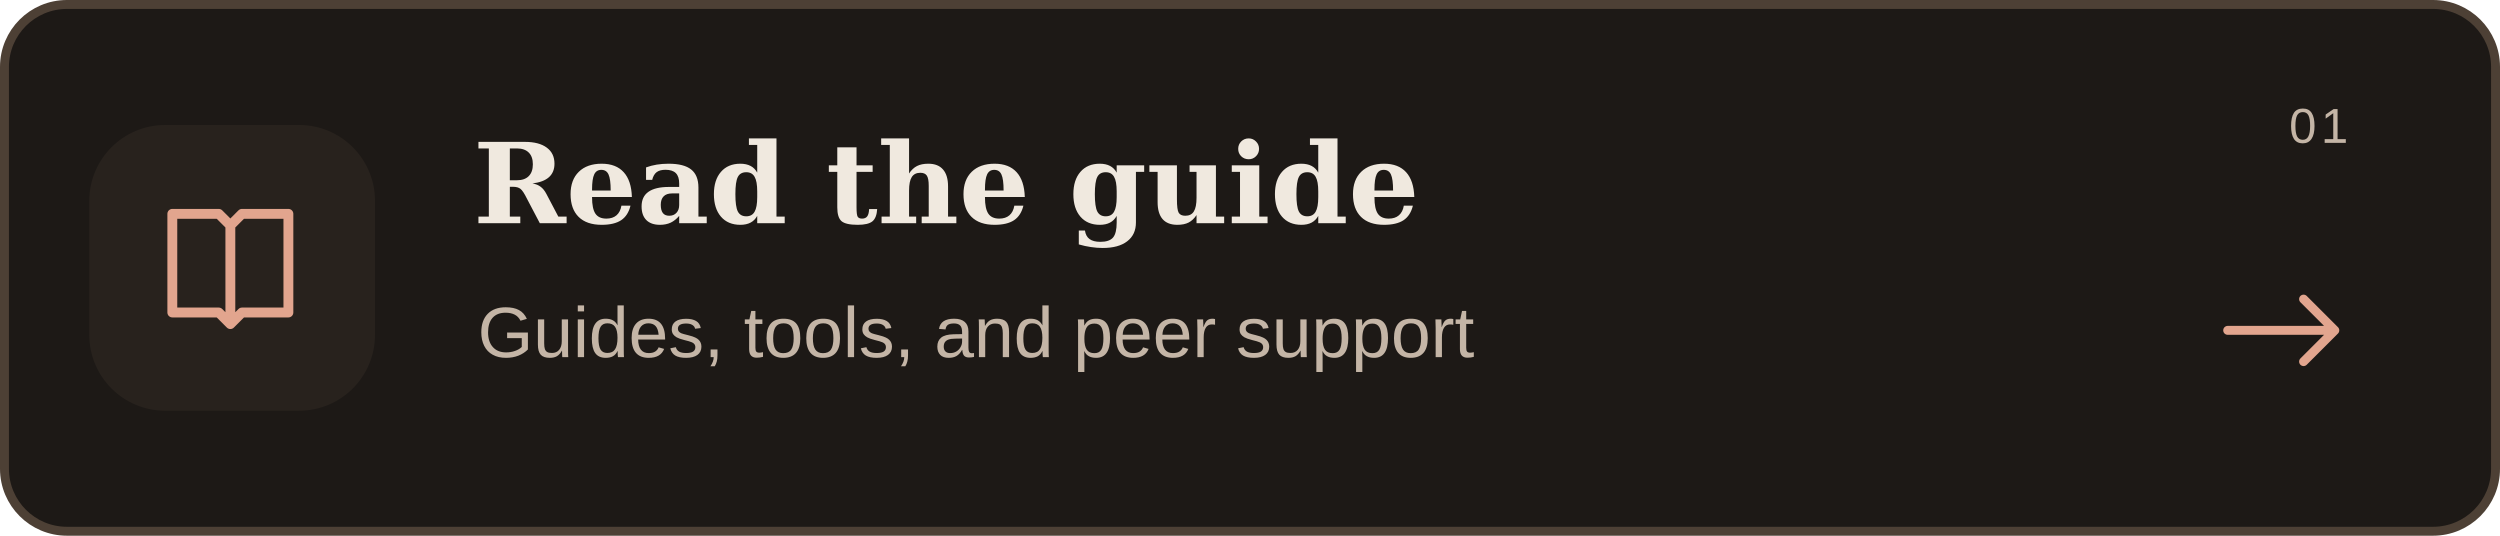
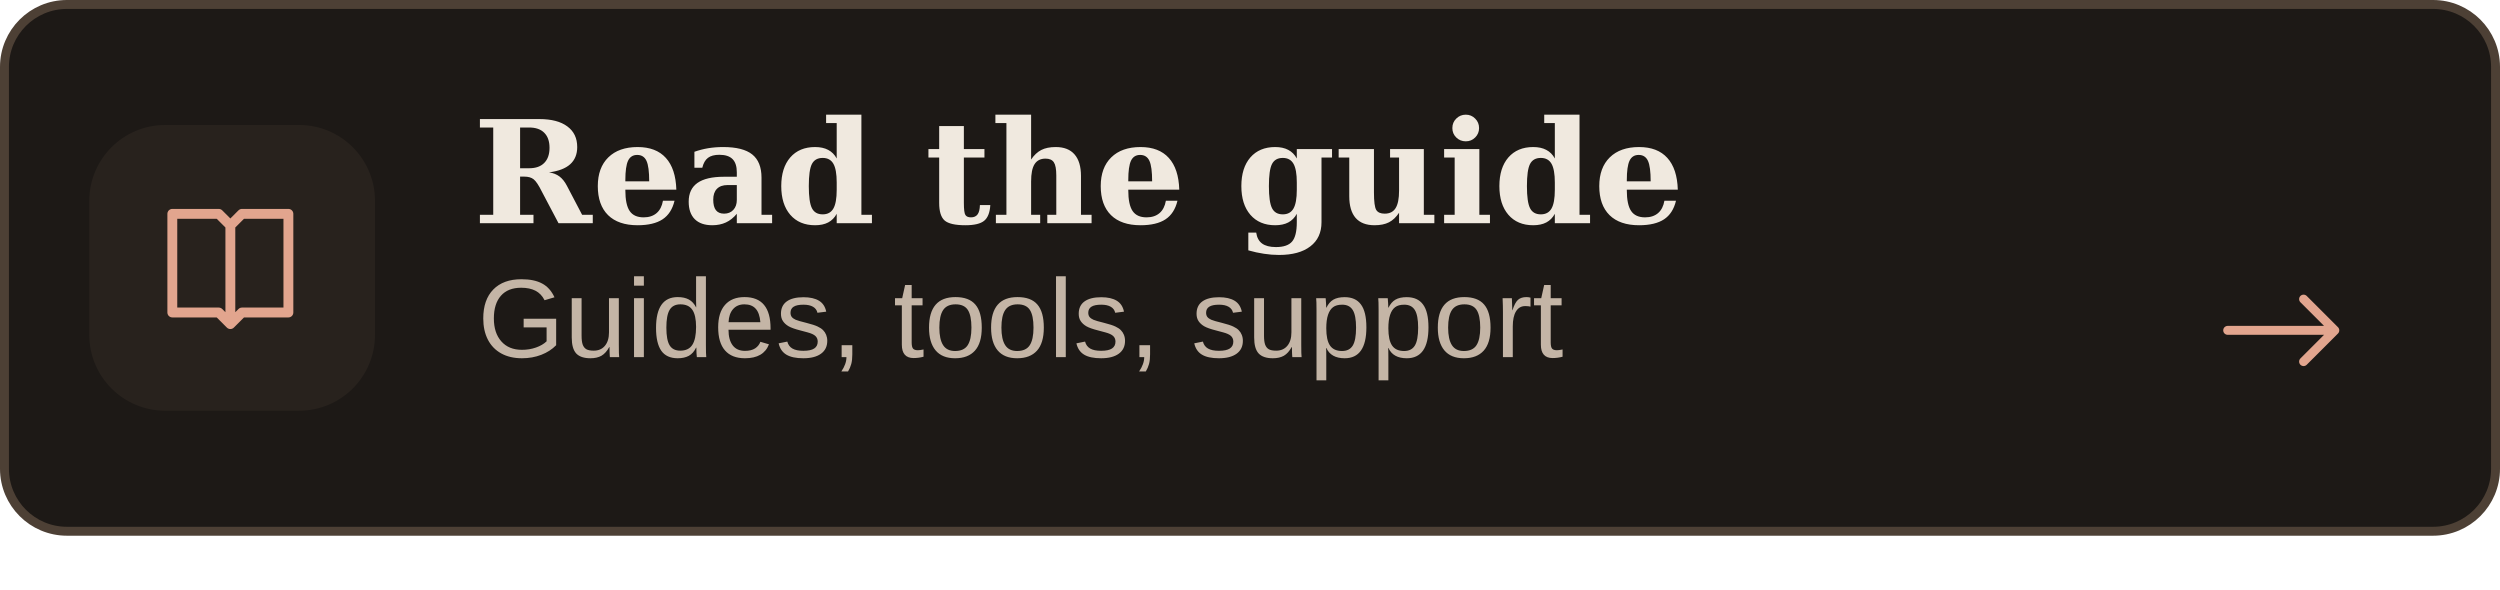
- <svg xmlns="http://www.w3.org/2000/svg" width="560" height="120" viewBox="0 0 560 120" role="img" aria-labelledby="title desc">
+ <svg xmlns="http://www.w3.org/2000/svg" width="560" height="132" viewBox="0 0 560 132" role="img" aria-labelledby="title desc">
  <rect x="1" y="1" width="558" height="118" rx="14" fill="#1d1916" stroke="#4d4035" stroke-width="2" />
  <rect x="20" y="28" width="64" height="64" rx="17" fill="#28221d" />
  <path d="M2 3h8l2 2 2-2h8v17h-8l-2 2-2-2H2zM12 5v17" transform="translate(36 44) scale(1.3)" fill="none" stroke="#e2a58e" stroke-width="1.7" stroke-linecap="round" stroke-linejoin="round" />
-   <text x="106" y="50" fill="#f0e9df" font-family="Georgia, DejaVu Serif, serif" font-size="25" font-weight="700">Read the guide</text>
-   <text x="107" y="80" fill="#c4b5a6" font-family="Arial, Helvetica, DejaVu Sans, sans-serif" font-size="16">Guides, tools, and peer support</text>
-   <text x="526" y="32" text-anchor="end" fill="#c4b5a6" font-family="Arial, Helvetica, DejaVu Sans, sans-serif" font-size="11" letter-spacing="1">01</text>
+   <text x="106" y="50" fill="#f0e9df" font-family="Georgia, DejaVu Serif, serif" font-size="32" font-weight="700">Read the guide</text>
+   <text x="107" y="80" fill="#c4b5a6" font-family="Arial, Helvetica, DejaVu Sans, sans-serif" font-size="25">Guides, tools, support</text>
  <path d="M499 74h24m-7-7 7 7-7 7" fill="none" stroke="#e2a58e" stroke-width="2" stroke-linecap="round" stroke-linejoin="round" />
</svg>
